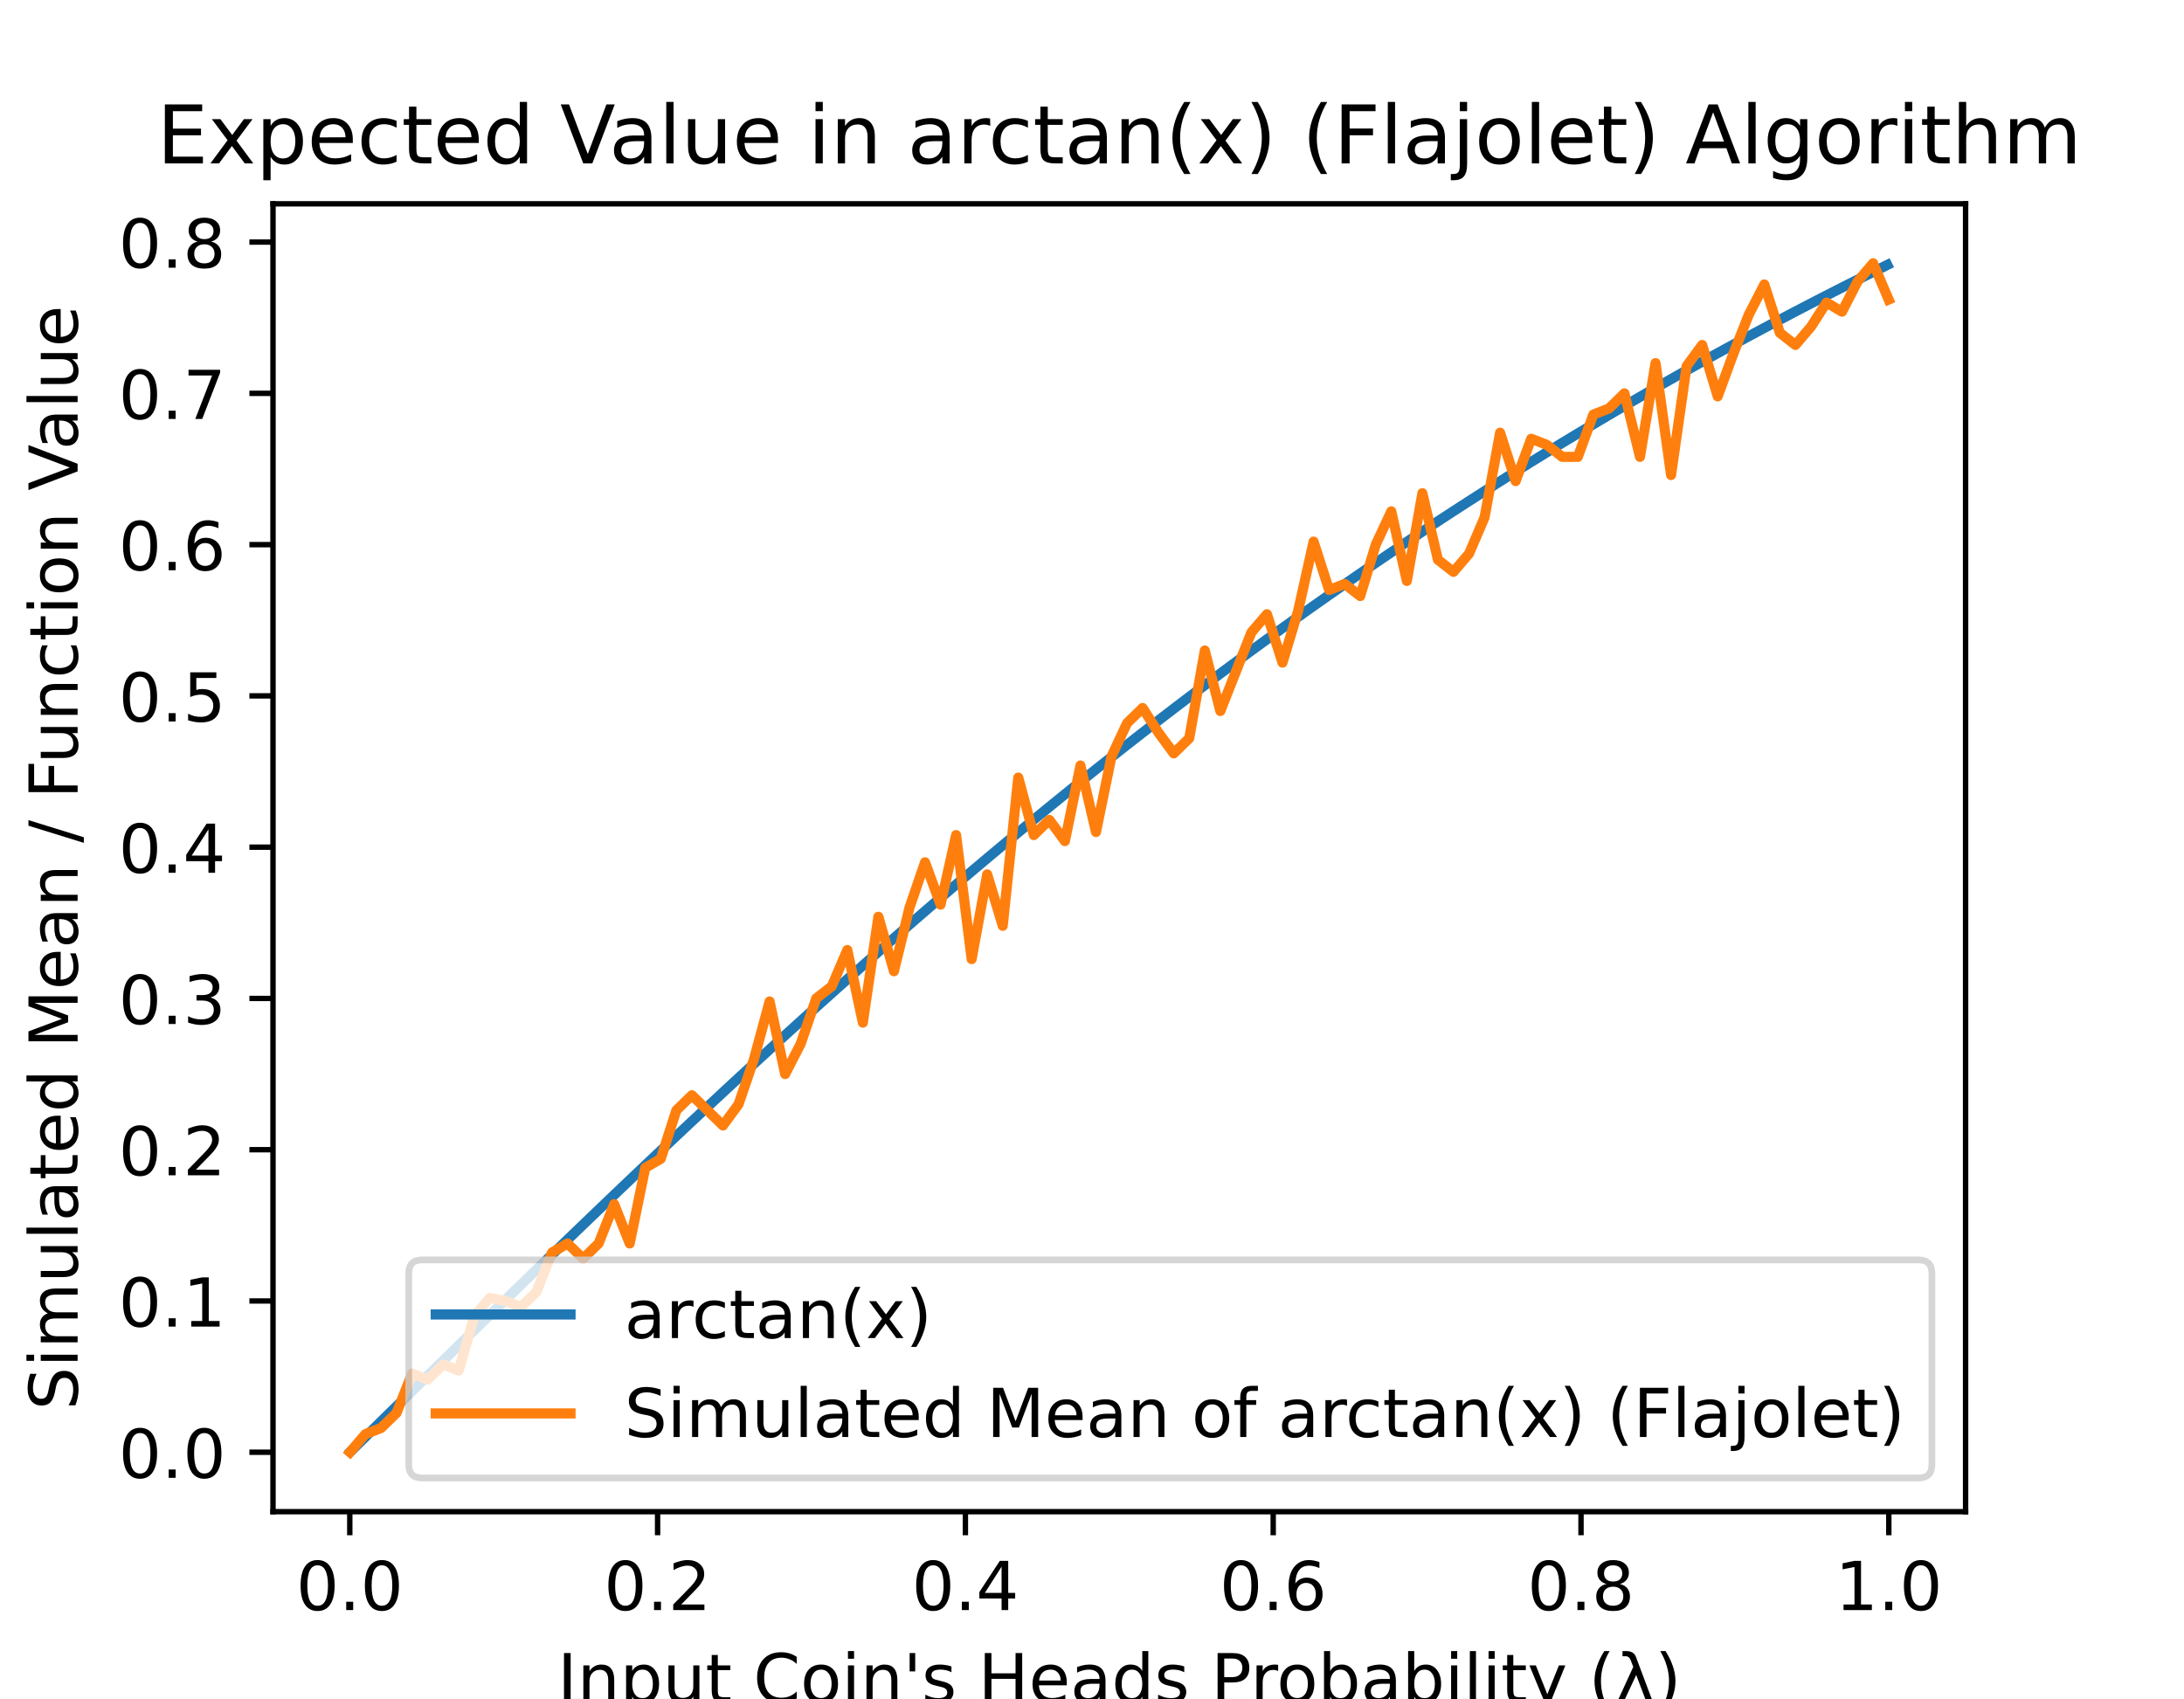
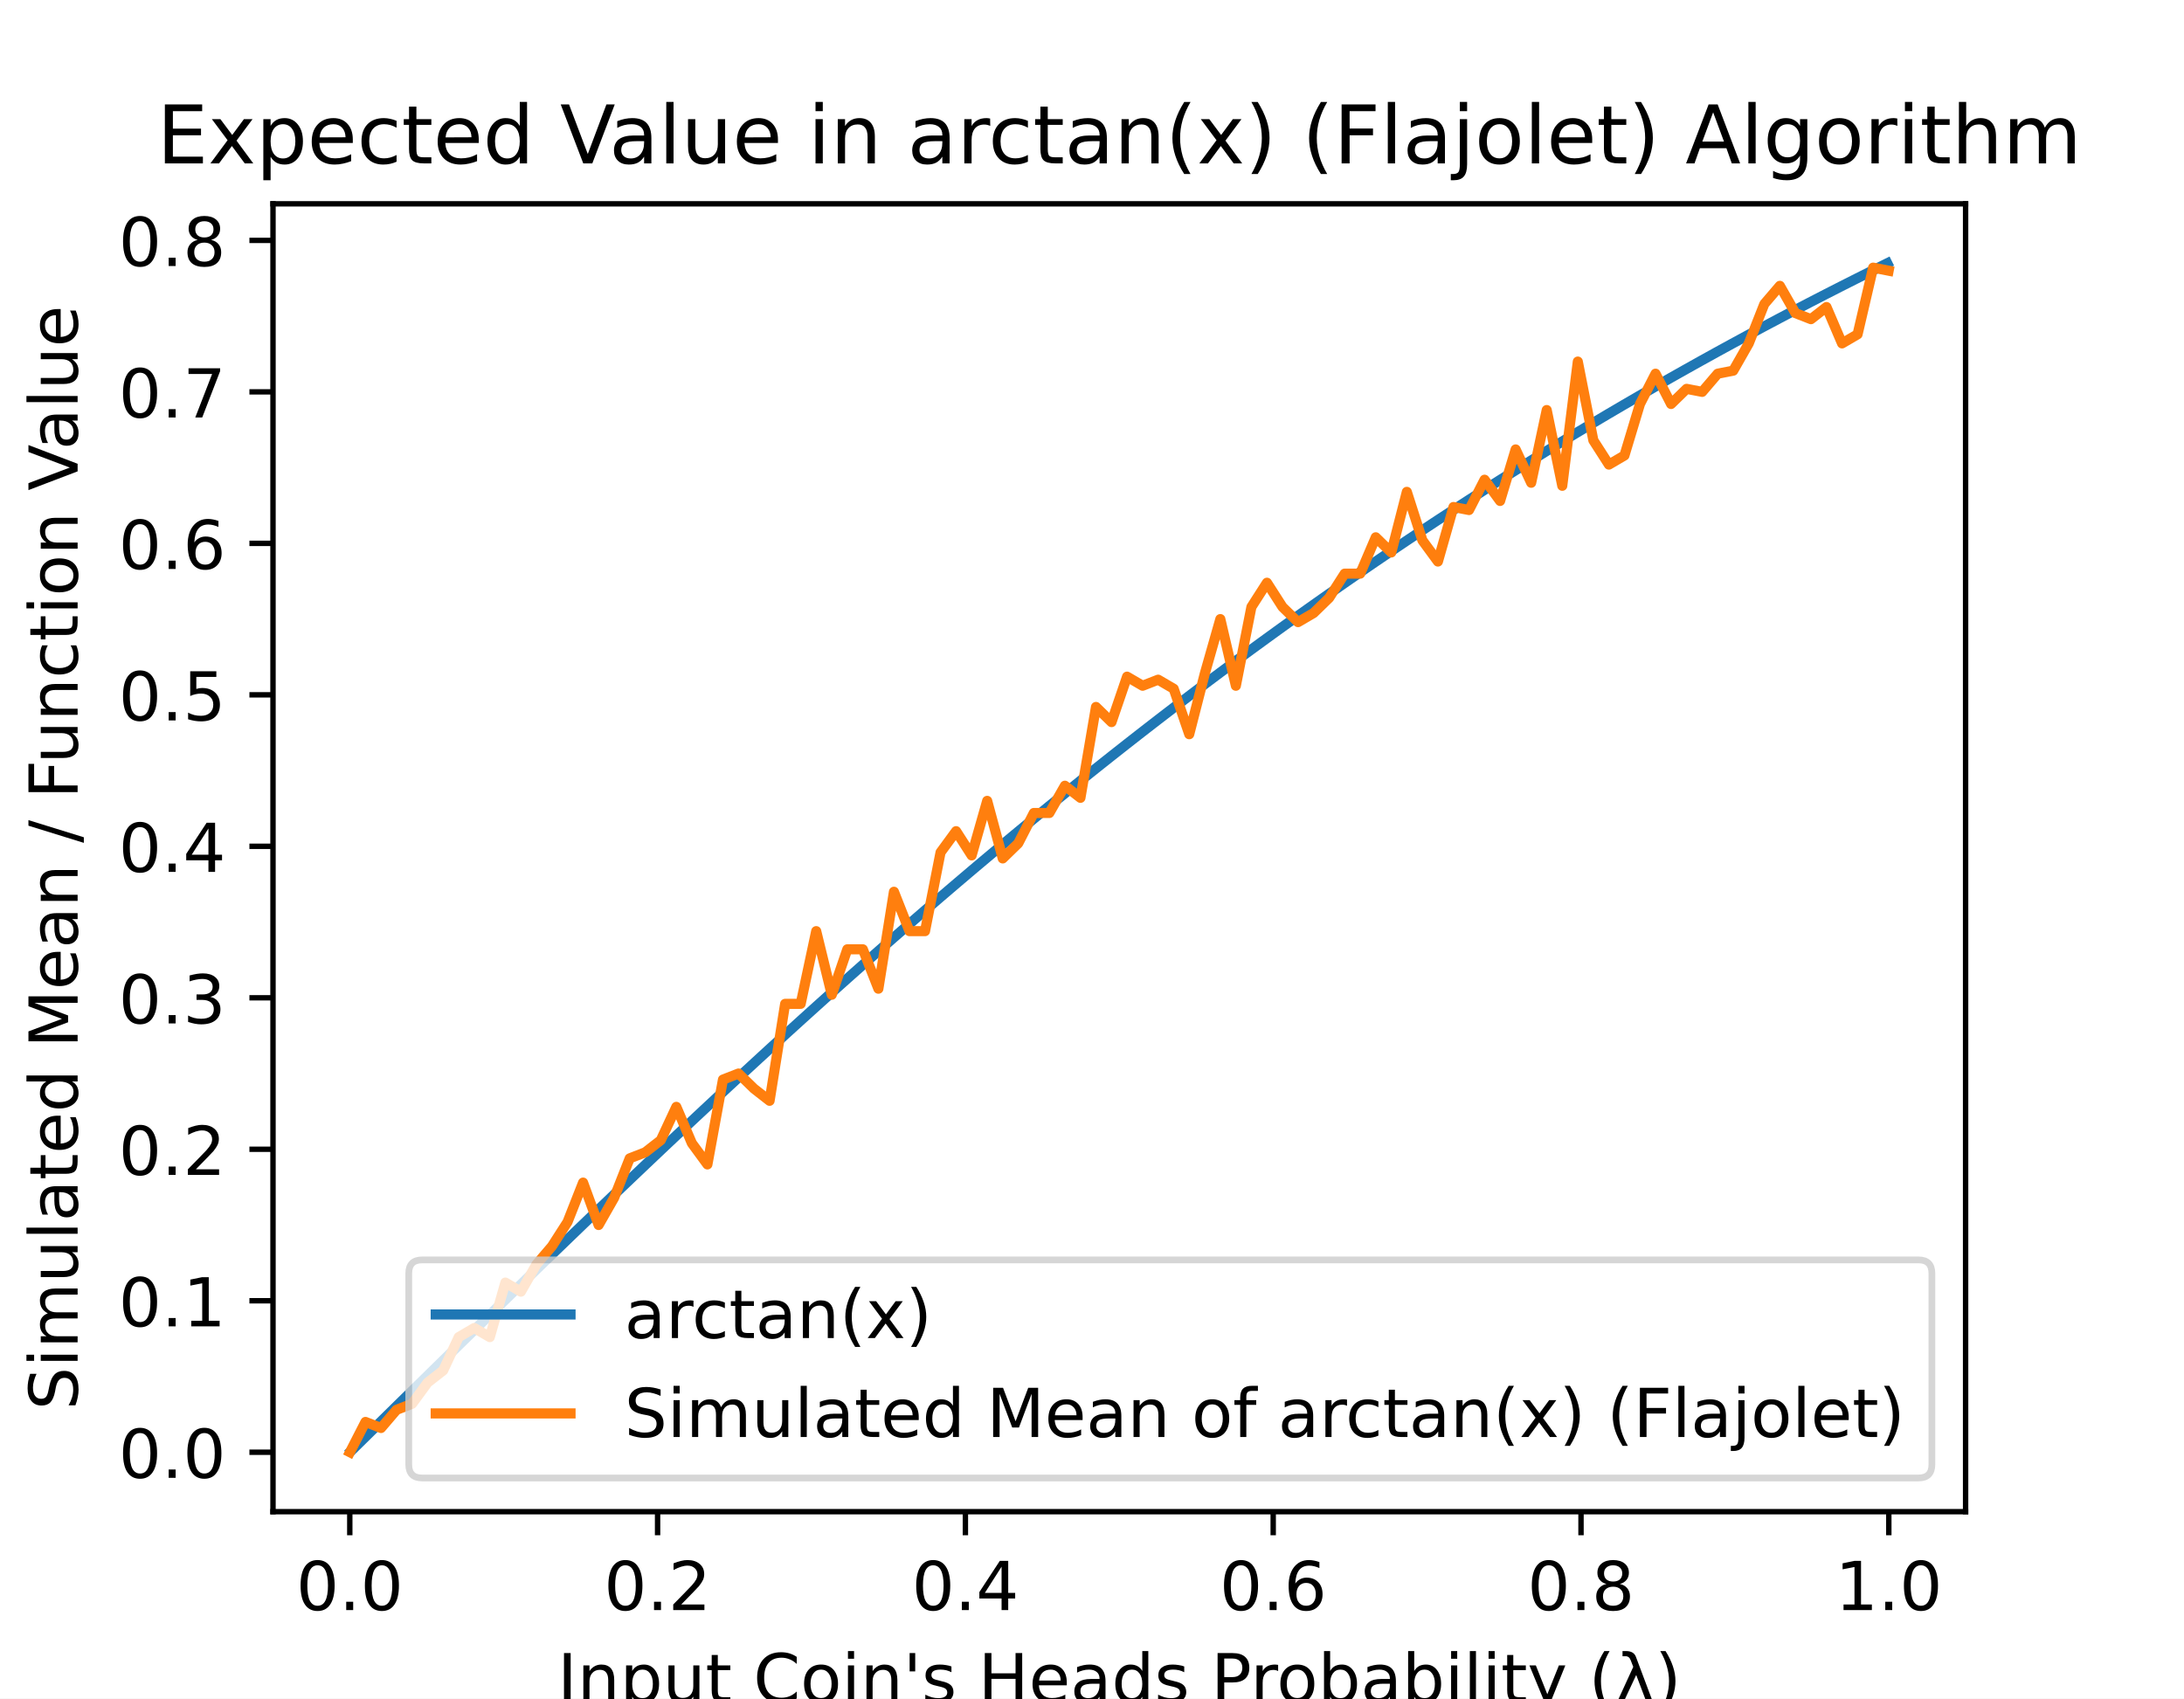
<svg xmlns="http://www.w3.org/2000/svg" xmlns:xlink="http://www.w3.org/1999/xlink" height="252pt" version="1.1" viewBox="0 0 324 252" width="324pt">
  <defs>
    <style type="text/css">
*{stroke-linecap:butt;stroke-linejoin:round;}
  </style>
  </defs>
  <g id="figure_1">
    <g id="patch_1">
      <path d="M 0 252  L 324 252  L 324 0  L 0 0  z " style="fill:#ffffff;" />
    </g>
    <g id="axes_1">
      <g id="patch_2">
        <path d="M 40.5 224.28  L 291.6 224.28  L 291.6 30.24  L 40.5 30.24  z " style="fill:#ffffff;" />
      </g>
      <g id="matplotlib.axis_1">
        <g id="xtick_1">
          <g id="line2d_1">
            <defs>
-               <path d="M 0 0  L 0 3.5  " id="mff185d3f87" style="stroke:#000000;stroke-width:0.8;" />
+               <path d="M 0 0  L 0 3.5  " id="m25f079a2cb" style="stroke:#000000;stroke-width:0.8;" />
            </defs>
            <g>
-               <use style="stroke:#000000;stroke-width:0.8;" x="51.891" xlink:href="#mff185d3f87" y="224.28" />
+               <use style="stroke:#000000;stroke-width:0.8;" x="51.891" xlink:href="#m25f079a2cb" y="224.28" />
            </g>
          </g>
          <g id="text_1">
            <text style="font-family:DejaVu Sans;font-size:10px;font-style:normal;font-weight:normal;text-anchor:middle;" transform="rotate(-0, 51.89081, 238.8784)" x="51.891" y="238.878">0.0</text>
          </g>
        </g>
        <g id="xtick_2">
          <g id="line2d_2">
            <g>
-               <use style="stroke:#000000;stroke-width:0.8;" x="97.554" xlink:href="#mff185d3f87" y="224.28" />
+               <use style="stroke:#000000;stroke-width:0.8;" x="97.554" xlink:href="#m25f079a2cb" y="224.28" />
            </g>
          </g>
          <g id="text_2">
            <text style="font-family:DejaVu Sans;font-size:10px;font-style:normal;font-weight:normal;text-anchor:middle;" transform="rotate(-0, 97.55448, 238.8784)" x="97.554" y="238.878">0.2</text>
          </g>
        </g>
        <g id="xtick_3">
          <g id="line2d_3">
            <g>
-               <use style="stroke:#000000;stroke-width:0.8;" x="143.218" xlink:href="#mff185d3f87" y="224.28" />
+               <use style="stroke:#000000;stroke-width:0.8;" x="143.218" xlink:href="#m25f079a2cb" y="224.28" />
            </g>
          </g>
          <g id="text_3">
            <text style="font-family:DejaVu Sans;font-size:10px;font-style:normal;font-weight:normal;text-anchor:middle;" transform="rotate(-0, 143.2182, 238.8784)" x="143.218" y="238.878">0.4</text>
          </g>
        </g>
        <g id="xtick_4">
          <g id="line2d_4">
            <g>
-               <use style="stroke:#000000;stroke-width:0.8;" x="188.882" xlink:href="#mff185d3f87" y="224.28" />
+               <use style="stroke:#000000;stroke-width:0.8;" x="188.882" xlink:href="#m25f079a2cb" y="224.28" />
            </g>
          </g>
          <g id="text_4">
            <text style="font-family:DejaVu Sans;font-size:10px;font-style:normal;font-weight:normal;text-anchor:middle;" transform="rotate(-0, 188.8818, 238.8784)" x="188.882" y="238.878">0.6</text>
          </g>
        </g>
        <g id="xtick_5">
          <g id="line2d_5">
            <g>
-               <use style="stroke:#000000;stroke-width:0.8;" x="234.546" xlink:href="#mff185d3f87" y="224.28" />
+               <use style="stroke:#000000;stroke-width:0.8;" x="234.546" xlink:href="#m25f079a2cb" y="224.28" />
            </g>
          </g>
          <g id="text_5">
            <text style="font-family:DejaVu Sans;font-size:10px;font-style:normal;font-weight:normal;text-anchor:middle;" transform="rotate(-0, 234.5455, 238.8784)" x="234.546" y="238.878">0.8</text>
          </g>
        </g>
        <g id="xtick_6">
          <g id="line2d_6">
            <g>
-               <use style="stroke:#000000;stroke-width:0.8;" x="280.209" xlink:href="#mff185d3f87" y="224.28" />
+               <use style="stroke:#000000;stroke-width:0.8;" x="280.209" xlink:href="#m25f079a2cb" y="224.28" />
            </g>
          </g>
          <g id="text_6">
            <text style="font-family:DejaVu Sans;font-size:10px;font-style:normal;font-weight:normal;text-anchor:middle;" transform="rotate(-0, 280.2092, 238.8784)" x="280.209" y="238.878">1.0</text>
          </g>
        </g>
        <g id="text_7">
          <text style="font-family:DejaVu Sans;font-size:10px;font-style:normal;font-weight:normal;text-anchor:middle;" transform="rotate(-0, 166.05, 252.5566)" x="166.05" y="252.557">Input Coin's Heads Probability (λ)</text>
        </g>
      </g>
      <g id="matplotlib.axis_2">
        <g id="ytick_1">
          <g id="line2d_7">
            <defs>
-               <path d="M 0 0  L -3.5 0  " id="m58b49bc712" style="stroke:#000000;stroke-width:0.8;" />
+               <path d="M 0 0  L -3.5 0  " id="mdbbec72e59" style="stroke:#000000;stroke-width:0.8;" />
            </defs>
            <g>
-               <use style="stroke:#000000;stroke-width:0.8;" x="40.5" xlink:href="#m58b49bc712" y="215.46" />
+               <use style="stroke:#000000;stroke-width:0.8;" x="40.5" xlink:href="#mdbbec72e59" y="215.46" />
            </g>
          </g>
          <g id="text_8">
            <text style="font-family:DejaVu Sans;font-size:10px;font-style:normal;font-weight:normal;text-anchor:end;" transform="rotate(-0, 33.5, 219.2592)" x="33.5" y="219.259">0.0</text>
          </g>
        </g>
        <g id="ytick_2">
          <g id="line2d_8">
            <g>
-               <use style="stroke:#000000;stroke-width:0.8;" x="40.5" xlink:href="#m58b49bc712" y="193.017" />
+               <use style="stroke:#000000;stroke-width:0.8;" x="40.5" xlink:href="#mdbbec72e59" y="192.986" />
            </g>
          </g>
          <g id="text_9">
-             <text style="font-family:DejaVu Sans;font-size:10px;font-style:normal;font-weight:normal;text-anchor:end;" transform="rotate(-0, 33.5, 196.8165)" x="33.5" y="196.816">0.1</text>
+             <text style="font-family:DejaVu Sans;font-size:10px;font-style:normal;font-weight:normal;text-anchor:end;" transform="rotate(-0, 33.5, 196.785)" x="33.5" y="196.785">0.1</text>
          </g>
        </g>
        <g id="ytick_3">
          <g id="line2d_9">
            <g>
-               <use style="stroke:#000000;stroke-width:0.8;" x="40.5" xlink:href="#m58b49bc712" y="170.575" />
+               <use style="stroke:#000000;stroke-width:0.8;" x="40.5" xlink:href="#mdbbec72e59" y="170.511" />
            </g>
          </g>
          <g id="text_10">
-             <text style="font-family:DejaVu Sans;font-size:10px;font-style:normal;font-weight:normal;text-anchor:end;" transform="rotate(-0, 33.5, 174.3737)" x="33.5" y="174.374">0.2</text>
+             <text style="font-family:DejaVu Sans;font-size:10px;font-style:normal;font-weight:normal;text-anchor:end;" transform="rotate(-0, 33.5, 174.3107)" x="33.5" y="174.311">0.2</text>
          </g>
        </g>
        <g id="ytick_4">
          <g id="line2d_10">
            <g>
-               <use style="stroke:#000000;stroke-width:0.8;" x="40.5" xlink:href="#m58b49bc712" y="148.132" />
+               <use style="stroke:#000000;stroke-width:0.8;" x="40.5" xlink:href="#mdbbec72e59" y="148.037" />
            </g>
          </g>
          <g id="text_11">
-             <text style="font-family:DejaVu Sans;font-size:10px;font-style:normal;font-weight:normal;text-anchor:end;" transform="rotate(-0, 33.5, 151.931)" x="33.5" y="151.931">0.3</text>
+             <text style="font-family:DejaVu Sans;font-size:10px;font-style:normal;font-weight:normal;text-anchor:end;" transform="rotate(-0, 33.5, 151.8364)" x="33.5" y="151.836">0.3</text>
          </g>
        </g>
        <g id="ytick_5">
          <g id="line2d_11">
            <g>
-               <use style="stroke:#000000;stroke-width:0.8;" x="40.5" xlink:href="#m58b49bc712" y="125.689" />
+               <use style="stroke:#000000;stroke-width:0.8;" x="40.5" xlink:href="#mdbbec72e59" y="125.563" />
            </g>
          </g>
          <g id="text_12">
-             <text style="font-family:DejaVu Sans;font-size:10px;font-style:normal;font-weight:normal;text-anchor:end;" transform="rotate(-0, 33.5, 129.4882)" x="33.5" y="129.488">0.4</text>
+             <text style="font-family:DejaVu Sans;font-size:10px;font-style:normal;font-weight:normal;text-anchor:end;" transform="rotate(-0, 33.5, 129.3622)" x="33.5" y="129.362">0.4</text>
          </g>
        </g>
        <g id="ytick_6">
          <g id="line2d_12">
            <g>
-               <use style="stroke:#000000;stroke-width:0.8;" x="40.5" xlink:href="#m58b49bc712" y="103.246" />
+               <use style="stroke:#000000;stroke-width:0.8;" x="40.5" xlink:href="#mdbbec72e59" y="103.089" />
            </g>
          </g>
          <g id="text_13">
-             <text style="font-family:DejaVu Sans;font-size:10px;font-style:normal;font-weight:normal;text-anchor:end;" transform="rotate(-0, 33.5, 107.0455)" x="33.5" y="107.045">0.5</text>
+             <text style="font-family:DejaVu Sans;font-size:10px;font-style:normal;font-weight:normal;text-anchor:end;" transform="rotate(-0, 33.5, 106.8879)" x="33.5" y="106.888">0.5</text>
          </g>
        </g>
        <g id="ytick_7">
          <g id="line2d_13">
            <g>
-               <use style="stroke:#000000;stroke-width:0.8;" x="40.5" xlink:href="#m58b49bc712" y="80.804" />
+               <use style="stroke:#000000;stroke-width:0.8;" x="40.5" xlink:href="#mdbbec72e59" y="80.614" />
            </g>
          </g>
          <g id="text_14">
-             <text style="font-family:DejaVu Sans;font-size:10px;font-style:normal;font-weight:normal;text-anchor:end;" transform="rotate(-0, 33.5, 84.60273)" x="33.5" y="84.603">0.6</text>
+             <text style="font-family:DejaVu Sans;font-size:10px;font-style:normal;font-weight:normal;text-anchor:end;" transform="rotate(-0, 33.5, 84.41366)" x="33.5" y="84.414">0.6</text>
          </g>
        </g>
        <g id="ytick_8">
          <g id="line2d_14">
            <g>
-               <use style="stroke:#000000;stroke-width:0.8;" x="40.5" xlink:href="#m58b49bc712" y="58.361" />
+               <use style="stroke:#000000;stroke-width:0.8;" x="40.5" xlink:href="#mdbbec72e59" y="58.14" />
            </g>
          </g>
          <g id="text_15">
-             <text style="font-family:DejaVu Sans;font-size:10px;font-style:normal;font-weight:normal;text-anchor:end;" transform="rotate(-0, 33.5, 62.15998)" x="33.5" y="62.16">0.7</text>
+             <text style="font-family:DejaVu Sans;font-size:10px;font-style:normal;font-weight:normal;text-anchor:end;" transform="rotate(-0, 33.5, 61.9394)" x="33.5" y="61.939">0.7</text>
          </g>
        </g>
        <g id="ytick_9">
          <g id="line2d_15">
            <g>
-               <use style="stroke:#000000;stroke-width:0.8;" x="40.5" xlink:href="#m58b49bc712" y="35.918" />
+               <use style="stroke:#000000;stroke-width:0.8;" x="40.5" xlink:href="#mdbbec72e59" y="35.666" />
            </g>
          </g>
          <g id="text_16">
-             <text style="font-family:DejaVu Sans;font-size:10px;font-style:normal;font-weight:normal;text-anchor:end;" transform="rotate(-0, 33.5, 39.71723)" x="33.5" y="39.717">0.8</text>
+             <text style="font-family:DejaVu Sans;font-size:10px;font-style:normal;font-weight:normal;text-anchor:end;" transform="rotate(-0, 33.5, 39.46514)" x="33.5" y="39.465">0.8</text>
          </g>
        </g>
        <g id="text_17">
          <text style="font-family:DejaVu Sans;font-size:10px;font-style:normal;font-weight:normal;text-anchor:middle;" transform="rotate(-90, 11.51719, 127.26)" x="11.517" y="127.26">Simulated Mean / Function Value</text>
        </g>
      </g>
      <g id="line2d_16">
-         <path clip-path="url(#p46af750070)" d="M 52.119 215.236  L 54.421 212.973  L 56.722 210.711  L 59.024 208.451  L 61.326 206.191  L 63.627 203.934  L 65.929 201.678  L 68.231 199.426  L 70.532 197.177  L 72.834 194.931  L 75.135 192.69  L 77.437 190.453  L 79.739 188.221  L 82.04 185.995  L 84.342 183.774  L 86.644 181.56  L 88.945 179.352  L 91.247 177.151  L 93.549 174.958  L 95.85 172.772  L 98.152 170.595  L 100.453 168.426  L 102.755 166.266  L 105.057 164.115  L 107.358 161.974  L 109.66 159.843  L 111.962 157.721  L 114.263 155.611  L 116.565 153.511  L 118.867 151.422  L 121.168 149.345  L 123.47 147.279  L 125.771 145.225  L 128.073 143.183  L 130.375 141.153  L 132.676 139.136  L 134.978 137.132  L 137.28 135.141  L 139.581 133.163  L 141.883 131.198  L 144.184 129.246  L 146.486 127.308  L 148.788 125.384  L 151.089 123.474  L 153.391 121.578  L 155.693 119.696  L 157.994 117.828  L 160.296 115.975  L 162.598 114.136  L 164.899 112.312  L 167.201 110.502  L 169.502 108.706  L 171.804 106.926  L 174.106 105.16  L 176.407 103.409  L 178.709 101.672  L 181.011 99.951  L 183.312 98.244  L 185.614 96.552  L 187.916 94.875  L 190.217 93.212  L 192.519 91.565  L 194.82 89.932  L 197.122 88.314  L 199.424 86.711  L 201.725 85.122  L 204.027 83.548  L 206.329 81.988  L 208.63 80.443  L 210.932 78.913  L 213.233 77.397  L 215.535 75.895  L 217.837 74.408  L 220.138 72.934  L 222.44 71.475  L 224.742 70.03  L 227.043 68.599  L 229.345 67.181  L 231.647 65.778  L 233.948 64.388  L 236.25 63.012  L 238.551 61.649  L 240.853 60.3  L 243.155 58.964  L 245.456 57.641  L 247.758 56.331  L 250.06 55.034  L 252.361 53.75  L 254.663 52.479  L 256.965 51.221  L 259.266 49.975  L 261.568 48.741  L 263.869 47.52  L 266.171 46.311  L 268.473 45.114  L 270.774 43.929  L 273.076 42.756  L 275.378 41.595  L 277.679 40.445  L 279.981 39.307  " style="fill:none;stroke:#1f77b4;stroke-linecap:square;stroke-width:1.5;" />
+         <path clip-path="url(#p1ef46bcbb6)" d="M 52.119 215.235  L 54.421 212.97  L 56.722 210.705  L 59.024 208.441  L 61.326 206.178  L 63.627 203.917  L 65.929 201.659  L 68.231 199.404  L 70.532 197.151  L 72.834 194.903  L 75.135 192.658  L 77.437 190.418  L 79.739 188.183  L 82.04 185.953  L 84.342 183.73  L 86.644 181.512  L 88.945 179.301  L 91.247 177.097  L 93.549 174.901  L 95.85 172.712  L 98.152 170.532  L 100.453 168.36  L 102.755 166.197  L 105.057 164.043  L 107.358 161.899  L 109.66 159.764  L 111.962 157.64  L 114.263 155.527  L 116.565 153.424  L 118.867 151.332  L 121.168 149.252  L 123.47 147.183  L 125.771 145.126  L 128.073 143.082  L 130.375 141.049  L 132.676 139.029  L 134.978 137.022  L 137.28 135.028  L 139.581 133.047  L 141.883 131.079  L 144.184 129.125  L 146.486 127.185  L 148.788 125.258  L 151.089 123.345  L 153.391 121.446  L 155.693 119.562  L 157.994 117.691  L 160.296 115.835  L 162.598 113.994  L 164.899 112.167  L 167.201 110.354  L 169.502 108.556  L 171.804 106.773  L 174.106 105.005  L 176.407 103.251  L 178.709 101.512  L 181.011 99.788  L 183.312 98.079  L 185.614 96.385  L 187.916 94.705  L 190.217 93.041  L 192.519 91.391  L 194.82 89.756  L 197.122 88.135  L 199.424 86.53  L 201.725 84.939  L 204.027 83.363  L 206.329 81.801  L 208.63 80.254  L 210.932 78.721  L 213.233 77.203  L 215.535 75.699  L 217.837 74.21  L 220.138 72.734  L 222.44 71.273  L 224.742 69.826  L 227.043 68.393  L 229.345 66.973  L 231.647 65.568  L 233.948 64.176  L 236.25 62.798  L 238.551 61.433  L 240.853 60.082  L 243.155 58.744  L 245.456 57.419  L 247.758 56.107  L 250.06 54.809  L 252.361 53.523  L 254.663 52.25  L 256.965 50.99  L 259.266 49.742  L 261.568 48.507  L 263.869 47.284  L 266.171 46.073  L 268.473 44.875  L 270.774 43.688  L 273.076 42.514  L 275.378 41.351  L 277.679 40.2  L 279.981 39.06  " style="fill:none;stroke:#1f77b4;stroke-linecap:square;stroke-width:1.5;" />
      </g>
      <g id="line2d_17">
-         <path clip-path="url(#p46af750070)" d="M 51.914 215.46  L 54.219 212.767  L 56.525 211.869  L 58.831 209.625  L 61.137 203.79  L 63.443 204.687  L 65.748 202.443  L 68.054 203.341  L 70.36 195.262  L 72.666 192.568  L 74.971 193.017  L 77.277 193.915  L 79.583 191.671  L 81.889 185.836  L 84.195 184.489  L 86.5 186.733  L 88.806 184.489  L 91.112 178.654  L 93.418 184.489  L 95.724 173.268  L 98.029 171.921  L 100.335 164.739  L 102.641 162.495  L 104.947 164.739  L 107.252 166.984  L 109.558 163.842  L 111.864 157.109  L 114.17 148.581  L 116.476 159.353  L 118.781 154.865  L 121.087 148.132  L 123.393 146.336  L 125.699 140.95  L 128.005 151.723  L 130.31 136.013  L 132.616 144.092  L 134.922 134.666  L 137.228 127.933  L 139.533 134.217  L 141.839 123.894  L 144.145 142.297  L 146.451 129.729  L 148.757 137.359  L 151.062 115.365  L 153.368 123.894  L 155.674 121.649  L 157.98 124.791  L 160.286 113.57  L 162.591 123.445  L 164.897 112.223  L 167.203 107.286  L 169.509 105.042  L 171.814 108.633  L 174.12 111.775  L 176.426 109.53  L 178.732 96.513  L 181.038 105.491  L 183.343 99.655  L 185.649 93.82  L 187.955 91.127  L 190.261 98.309  L 192.567 90.678  L 194.872 80.355  L 197.178 87.536  L 199.484 86.639  L 201.79 88.434  L 204.095 80.804  L 206.401 75.866  L 208.707 86.19  L 211.013 73.173  L 213.319 83.048  L 215.624 84.843  L 217.93 82.15  L 220.236 76.764  L 222.542 64.196  L 224.848 71.378  L 227.153 65.094  L 229.459 65.991  L 231.765 67.787  L 234.071 67.787  L 236.376 61.503  L 238.682 60.605  L 240.988 58.361  L 243.294 67.787  L 245.6 53.872  L 247.905 70.48  L 250.211 54.321  L 252.517 51.179  L 254.823 58.81  L 257.129 52.526  L 259.434 46.691  L 261.74 42.202  L 264.046 49.384  L 266.352 51.179  L 268.657 48.486  L 270.963 44.895  L 273.269 46.242  L 275.575 41.753  L 277.881 39.06  L 280.186 44.446  " style="fill:none;stroke:#ff7f0e;stroke-linecap:square;stroke-width:1.5;" />
+         <path clip-path="url(#p1ef46bcbb6)" d="M 51.914 215.46  L 54.219 210.965  L 56.525 211.864  L 58.831 209.167  L 61.137 208.268  L 63.443 205.122  L 65.748 203.324  L 68.054 198.38  L 70.36 197.031  L 72.666 198.38  L 74.971 190.289  L 77.277 191.637  L 79.583 187.592  L 81.889 184.895  L 84.195 181.299  L 86.5 175.456  L 88.806 181.749  L 91.112 177.703  L 93.418 171.86  L 95.724 170.961  L 98.029 169.163  L 100.335 164.219  L 102.641 169.613  L 104.947 172.759  L 107.252 160.173  L 109.558 159.274  L 111.864 161.522  L 114.17 163.32  L 116.476 148.936  L 118.781 148.936  L 121.087 138.149  L 123.393 147.588  L 125.699 140.845  L 128.005 140.845  L 130.31 146.689  L 132.616 132.305  L 134.922 138.149  L 137.228 138.149  L 139.533 126.462  L 141.839 123.316  L 144.145 126.911  L 146.451 118.821  L 148.757 127.361  L 151.062 125.113  L 153.368 120.619  L 155.674 120.619  L 157.98 116.573  L 160.286 118.371  L 162.591 104.887  L 164.897 107.134  L 167.203 100.392  L 169.509 101.74  L 171.814 100.841  L 174.12 102.19  L 176.426 108.932  L 178.732 99.942  L 181.038 91.852  L 183.343 101.74  L 185.649 90.054  L 187.955 86.458  L 190.261 90.054  L 192.567 92.301  L 194.872 90.953  L 197.178 88.705  L 199.484 85.109  L 201.79 85.109  L 204.095 79.715  L 206.401 81.963  L 208.707 72.973  L 211.013 80.165  L 213.319 83.311  L 215.624 75.221  L 217.93 75.67  L 220.236 71.175  L 222.542 74.322  L 224.848 66.68  L 227.153 71.625  L 229.459 60.837  L 231.765 72.074  L 234.071 53.645  L 236.376 65.332  L 238.682 68.928  L 240.988 67.579  L 243.294 59.938  L 245.6 55.443  L 247.905 59.938  L 250.211 57.691  L 252.517 58.14  L 254.823 55.443  L 257.129 54.994  L 259.434 50.948  L 261.74 45.105  L 264.046 42.408  L 266.352 46.454  L 268.657 47.353  L 270.963 45.555  L 273.269 50.948  L 275.575 49.6  L 277.881 39.711  L 280.186 40.161  " style="fill:none;stroke:#ff7f0e;stroke-linecap:square;stroke-width:1.5;" />
      </g>
      <g id="patch_3">
        <path d="M 40.5 224.28  L 40.5 30.24  " style="fill:none;stroke:#000000;stroke-linecap:square;stroke-linejoin:miter;stroke-width:0.8;" />
      </g>
      <g id="patch_4">
        <path d="M 291.6 224.28  L 291.6 30.24  " style="fill:none;stroke:#000000;stroke-linecap:square;stroke-linejoin:miter;stroke-width:0.8;" />
      </g>
      <g id="patch_5">
        <path d="M 40.5 224.28  L 291.6 224.28  " style="fill:none;stroke:#000000;stroke-linecap:square;stroke-linejoin:miter;stroke-width:0.8;" />
      </g>
      <g id="patch_6">
        <path d="M 40.5 30.24  L 291.6 30.24  " style="fill:none;stroke:#000000;stroke-linecap:square;stroke-linejoin:miter;stroke-width:0.8;" />
      </g>
      <g id="text_18">
        <text style="font-family:DejaVu Sans;font-size:12px;font-style:normal;font-weight:normal;text-anchor:middle;" transform="rotate(-0, 166.05, 24.24)" x="166.05" y="24.24">Expected Value in arctan(x) (Flajolet) Algorithm</text>
      </g>
      <g id="legend_1">
        <g id="patch_7">
          <path d="M 62.639 219.28  L 284.6 219.28  Q 286.6 219.28 286.6 217.28  L 286.6 188.924  Q 286.6 186.924 284.6 186.924  L 62.639 186.924  Q 60.639 186.924 60.639 188.924  L 60.639 217.28  Q 60.639 219.28 62.639 219.28  z " style="fill:#ffffff;opacity:0.8;stroke:#cccccc;stroke-linejoin:miter;" />
        </g>
        <g id="line2d_18">
          <path d="M 64.639 195.022  L 84.639 195.022  " style="fill:none;stroke:#1f77b4;stroke-linecap:square;stroke-width:1.5;" />
        </g>
        <g id="line2d_19" />
        <g id="text_19">
          <text style="font-family:DejaVu Sans;font-size:10px;font-style:normal;font-weight:normal;text-anchor:start;" transform="rotate(-0, 92.63906, 198.5222)" x="92.639" y="198.522">arctan(x)</text>
        </g>
        <g id="line2d_20">
          <path d="M 64.639 209.7  L 84.639 209.7  " style="fill:none;stroke:#ff7f0e;stroke-linecap:square;stroke-width:1.5;" />
        </g>
        <g id="line2d_21" />
        <g id="text_20">
          <text style="font-family:DejaVu Sans;font-size:10px;font-style:normal;font-weight:normal;text-anchor:start;" transform="rotate(-0, 92.63906, 213.2003)" x="92.639" y="213.2">Simulated Mean of arctan(x) (Flajolet)</text>
        </g>
      </g>
    </g>
  </g>
  <defs>
-     <clipPath id="p46af750070">
+     <clipPath id="p1ef46bcbb6">
      <rect height="194.04" width="251.1" x="40.5" y="30.24" />
    </clipPath>
  </defs>
</svg>
